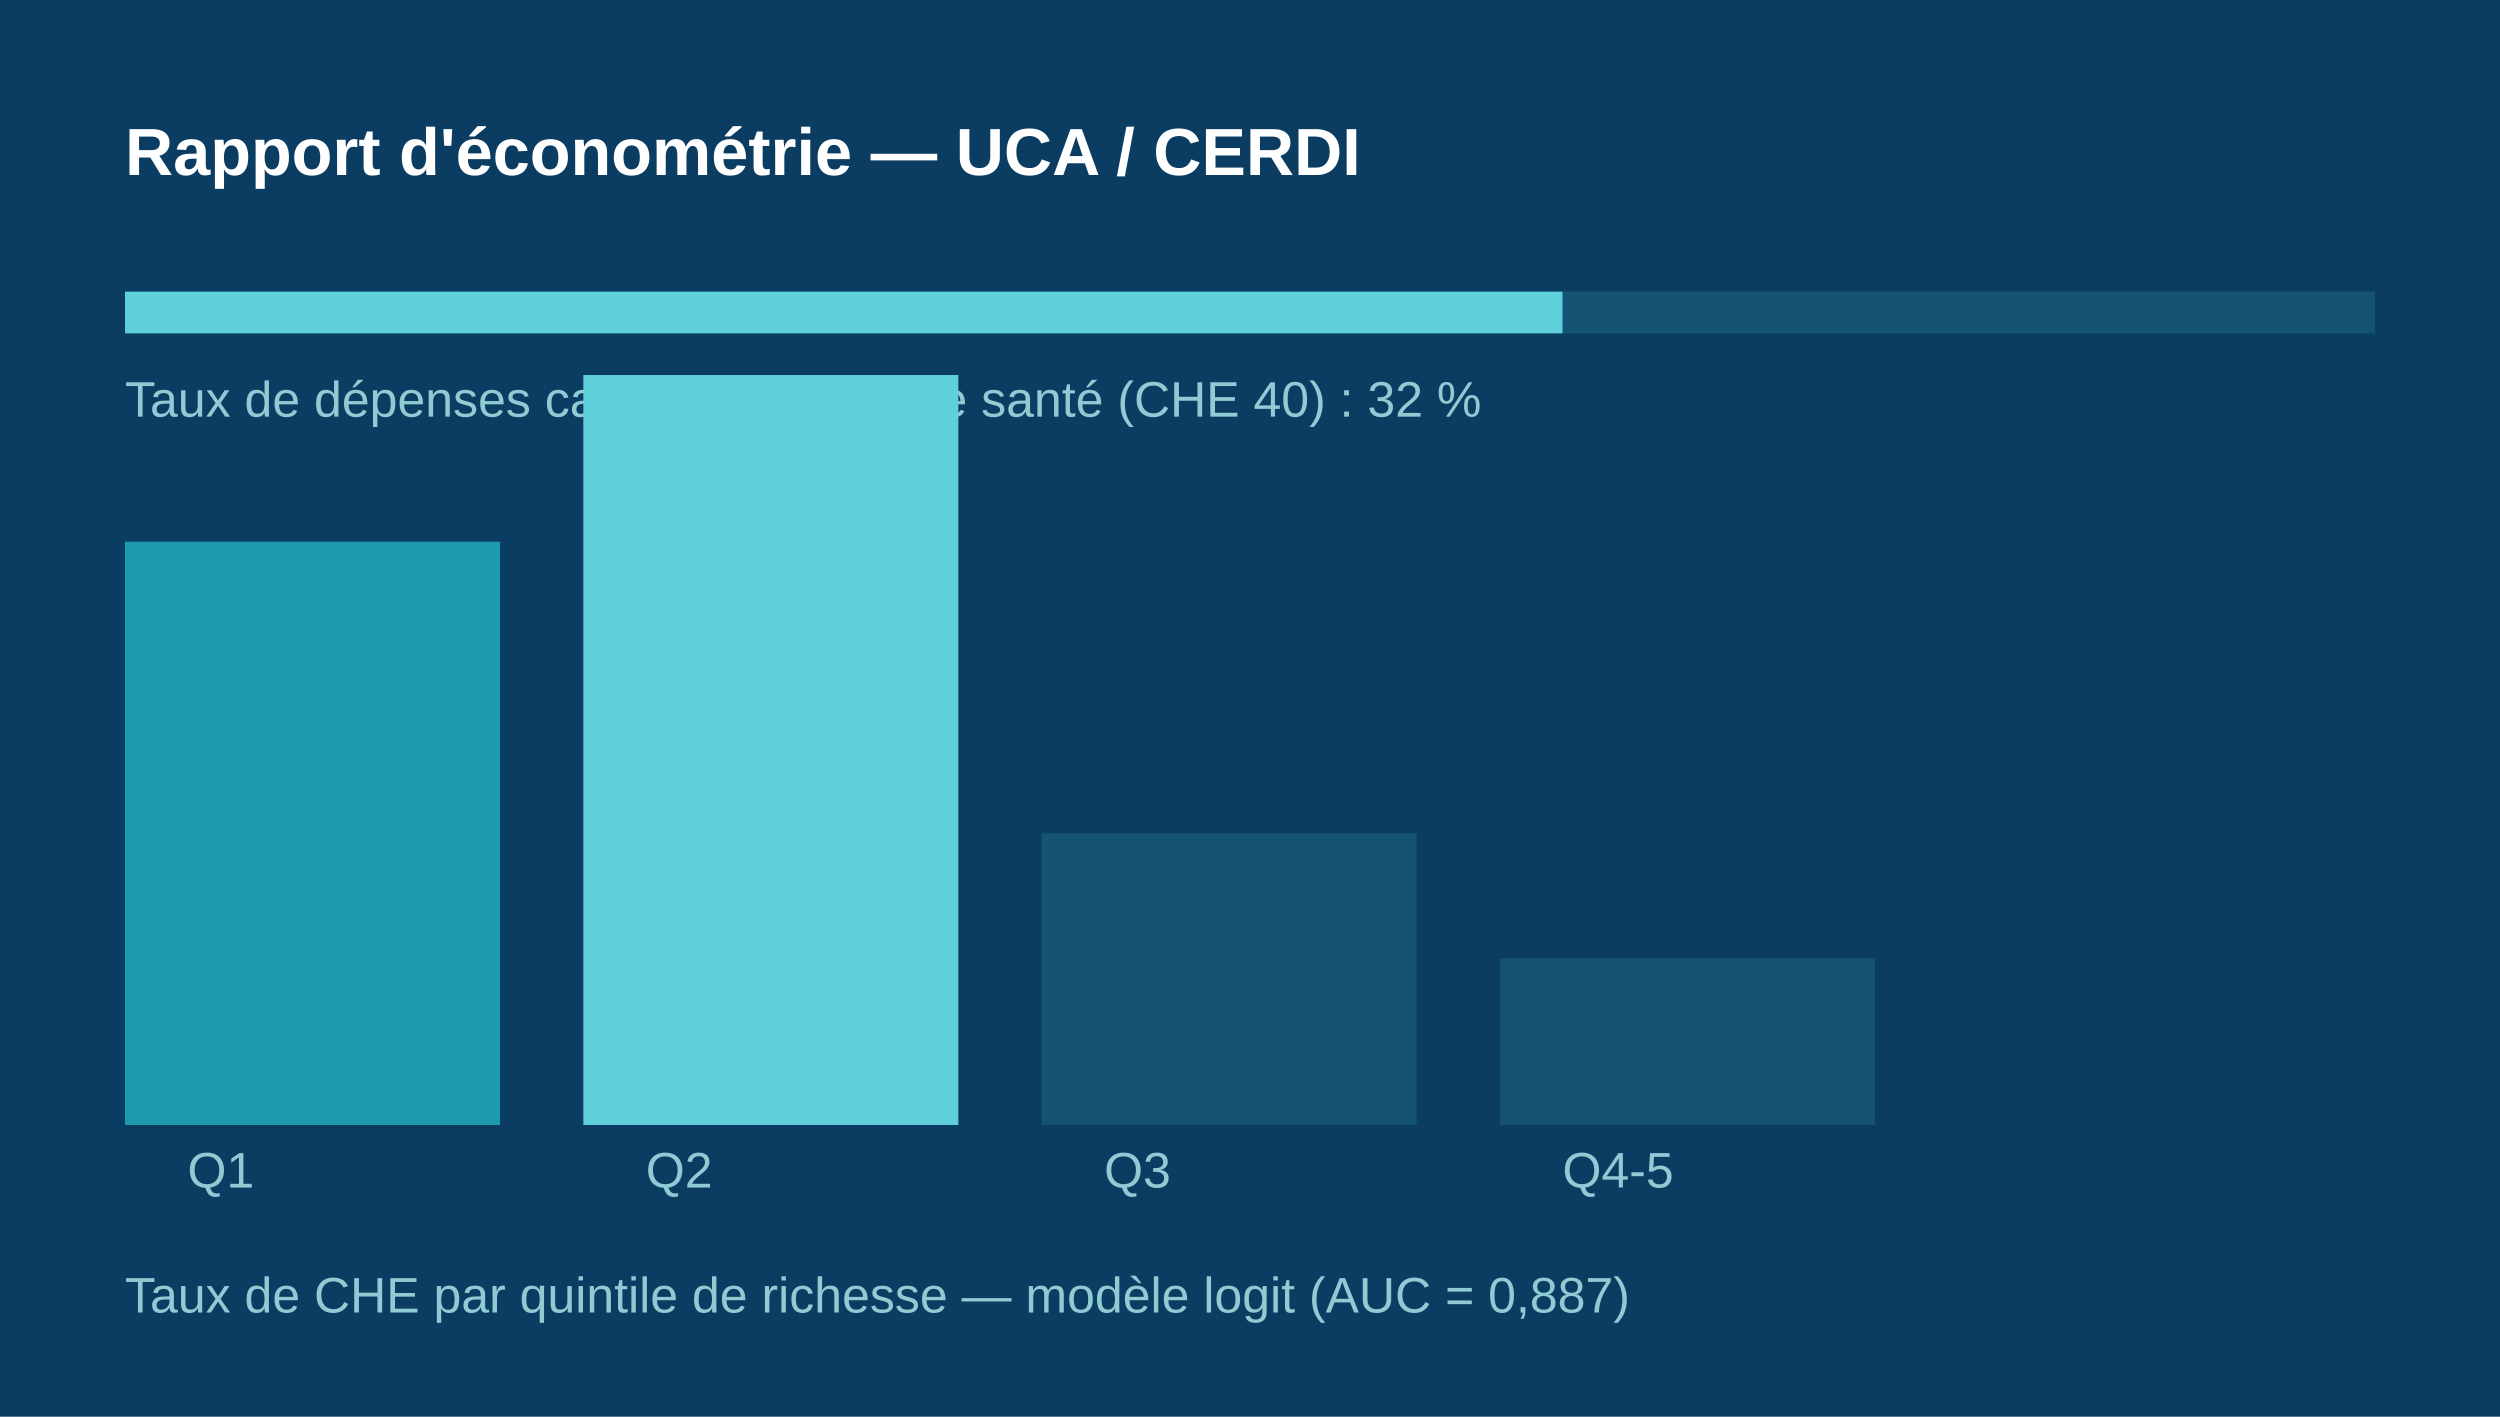
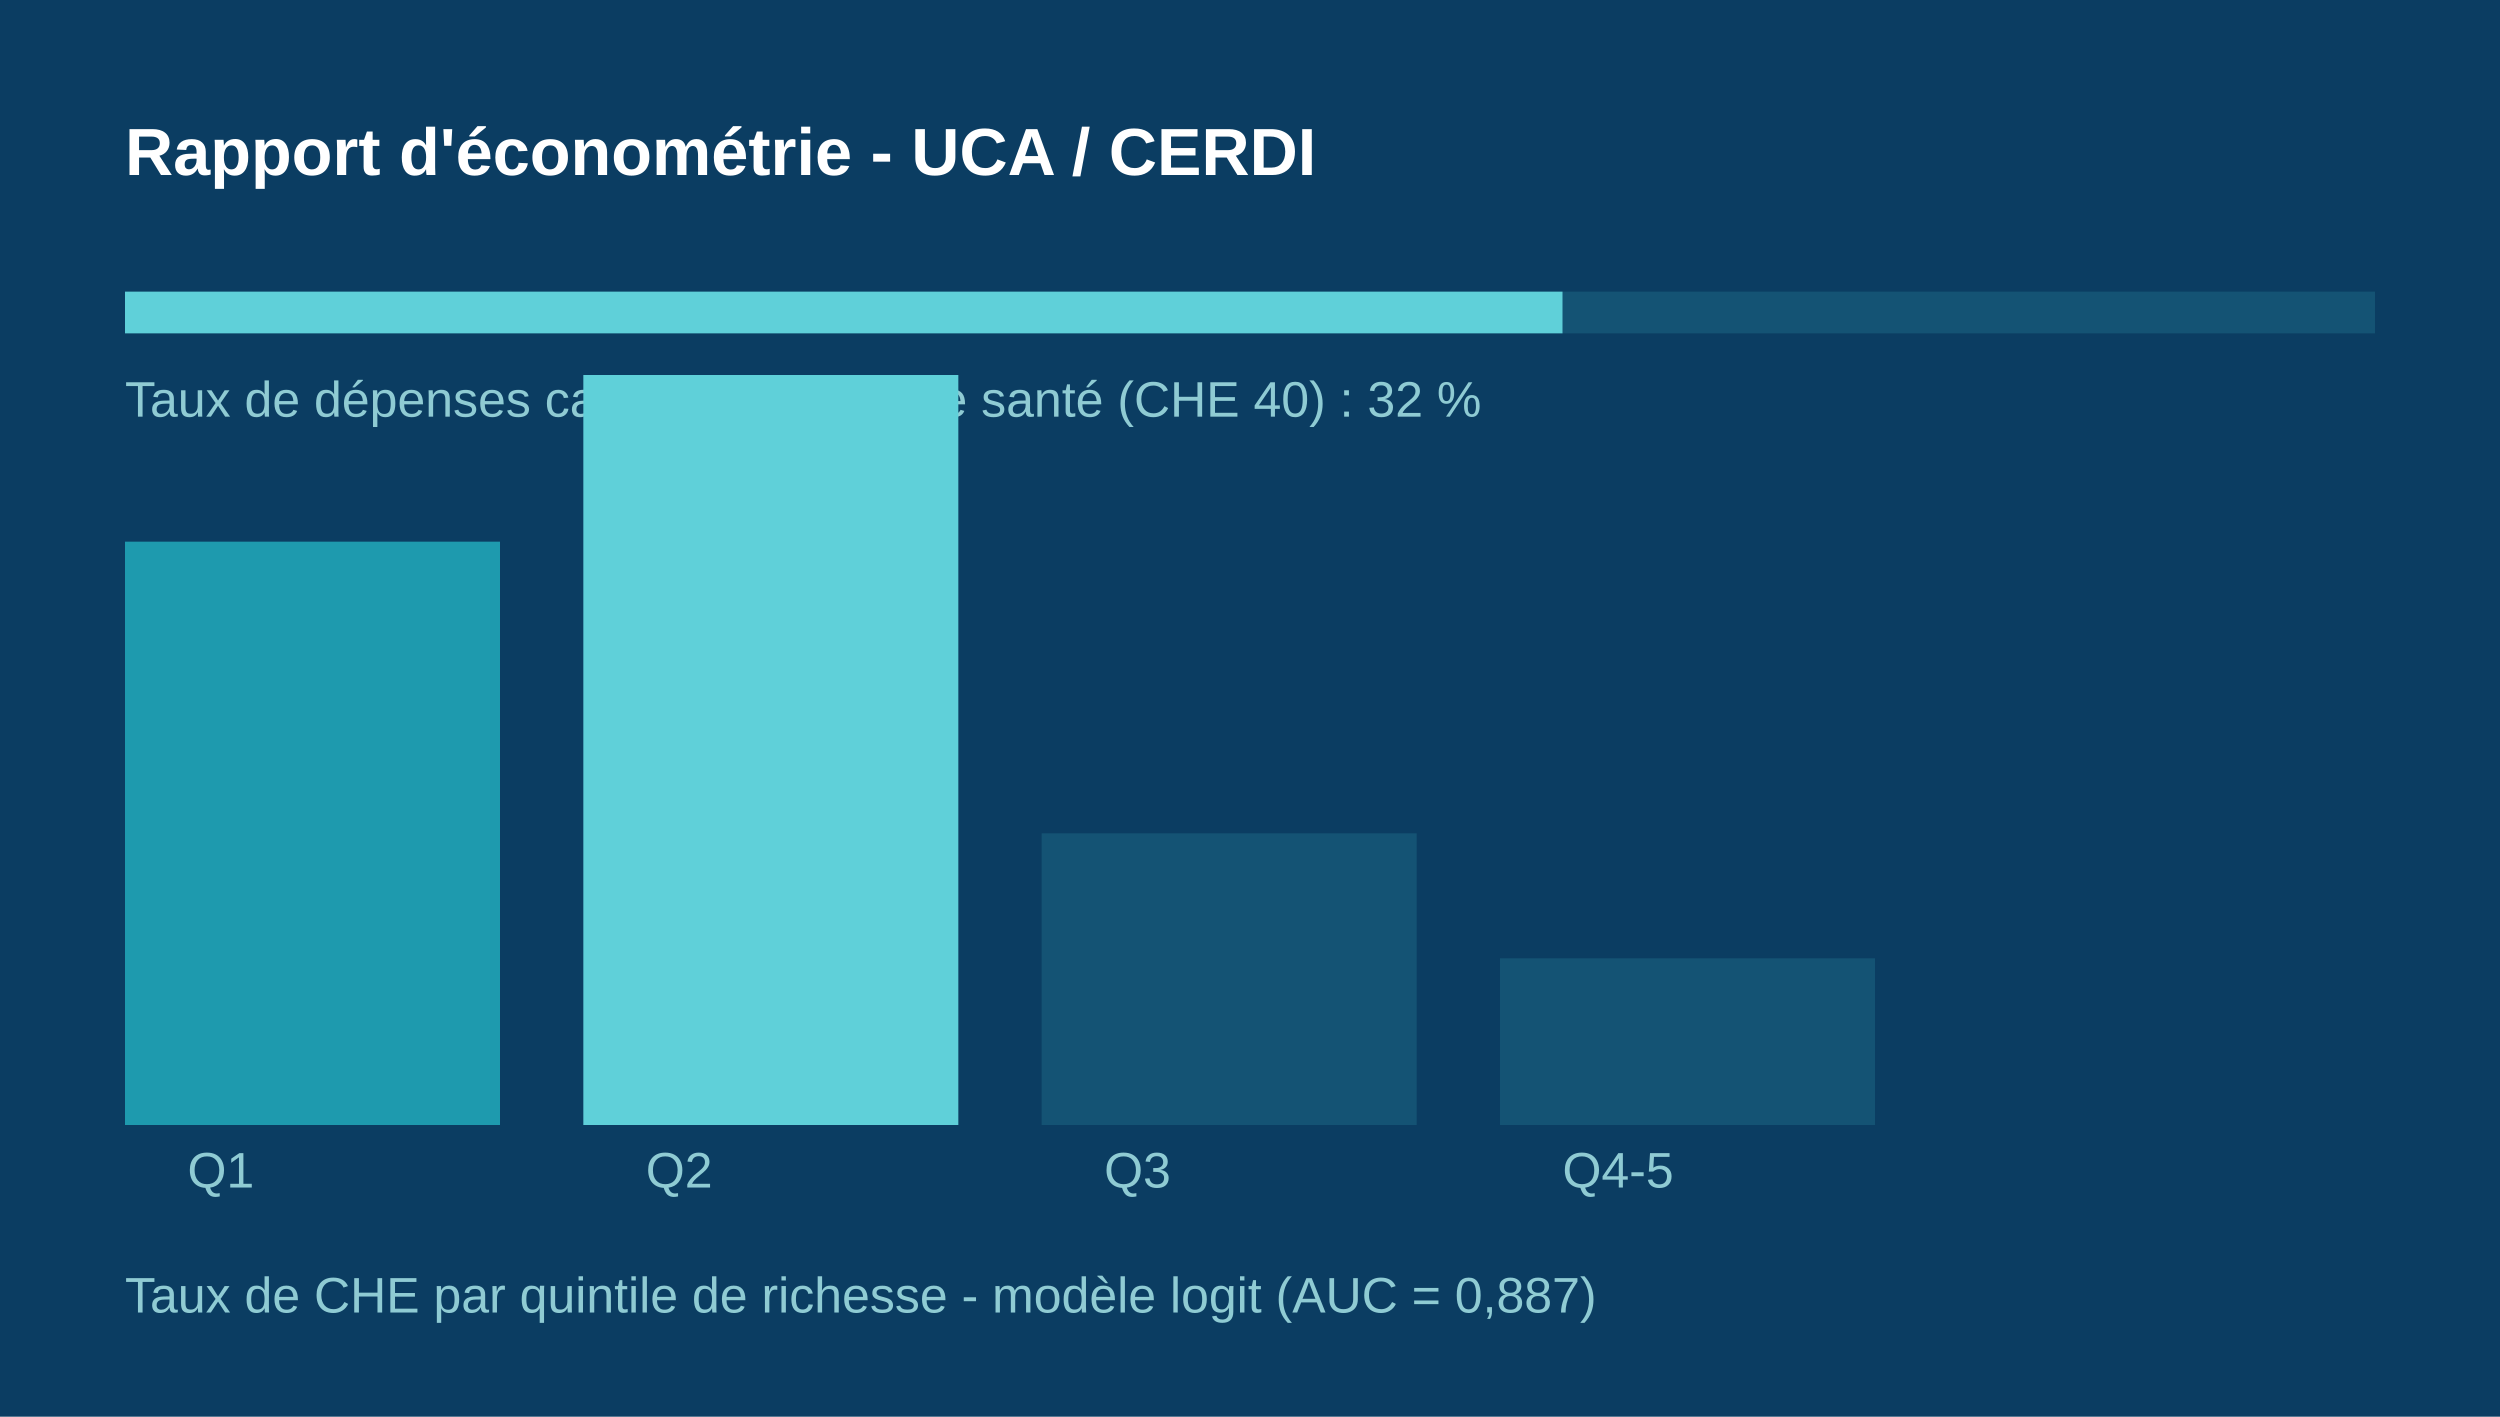
<svg xmlns="http://www.w3.org/2000/svg" viewBox="0 0 600 340" role="img" aria-label="Illustration du rapport d'économétrie sur les dépenses catastrophiques de santé">
  <rect width="600" height="340" fill="#0B3D62" />
-   <text x="30" y="42" font-family="Arial, sans-serif" font-size="16" font-weight="700" fill="#FFFFFF">Rapport d'économétrie — UCA / CERDI</text>
+   <text x="30" y="42" font-family="Arial, sans-serif" font-size="16" font-weight="700" fill="#FFFFFF">Rapport d'économétrie - UCA / CERDI</text>
  <rect x="30" y="70" width="540" height="10" fill="#145374" />
  <rect x="30" y="70" width="345" height="10" fill="#5FD0D9" />
  <text x="30" y="100" font-family="Arial, sans-serif" font-size="12" fill="#8FCBD3">Taux de dépenses catastrophiques de santé (CHE 40) : 32 %</text>
  <g font-family="Arial, sans-serif" font-size="12" fill="#BFE9EE">
    <rect x="30" y="130" width="90" height="140" fill="#1E9AAE" />
    <rect x="140" y="90" width="90" height="180" fill="#5FD0D9" />
    <rect x="250" y="200" width="90" height="70" fill="#145374" />
    <rect x="360" y="230" width="90" height="40" fill="#145374" />
    <text x="45" y="285" fill="#8FCBD3">Q1</text>
    <text x="155" y="285" fill="#8FCBD3">Q2</text>
    <text x="265" y="285" fill="#8FCBD3">Q3</text>
    <text x="375" y="285" fill="#8FCBD3">Q4-5</text>
  </g>
-   <text x="30" y="315" font-family="Arial, sans-serif" font-size="12" fill="#8FCBD3">Taux de CHE par quintile de richesse — modèle logit (AUC = 0,887)</text>
+   <text x="30" y="315" font-family="Arial, sans-serif" font-size="12" fill="#8FCBD3">Taux de CHE par quintile de richesse - modèle logit (AUC = 0,887)</text>
</svg>
